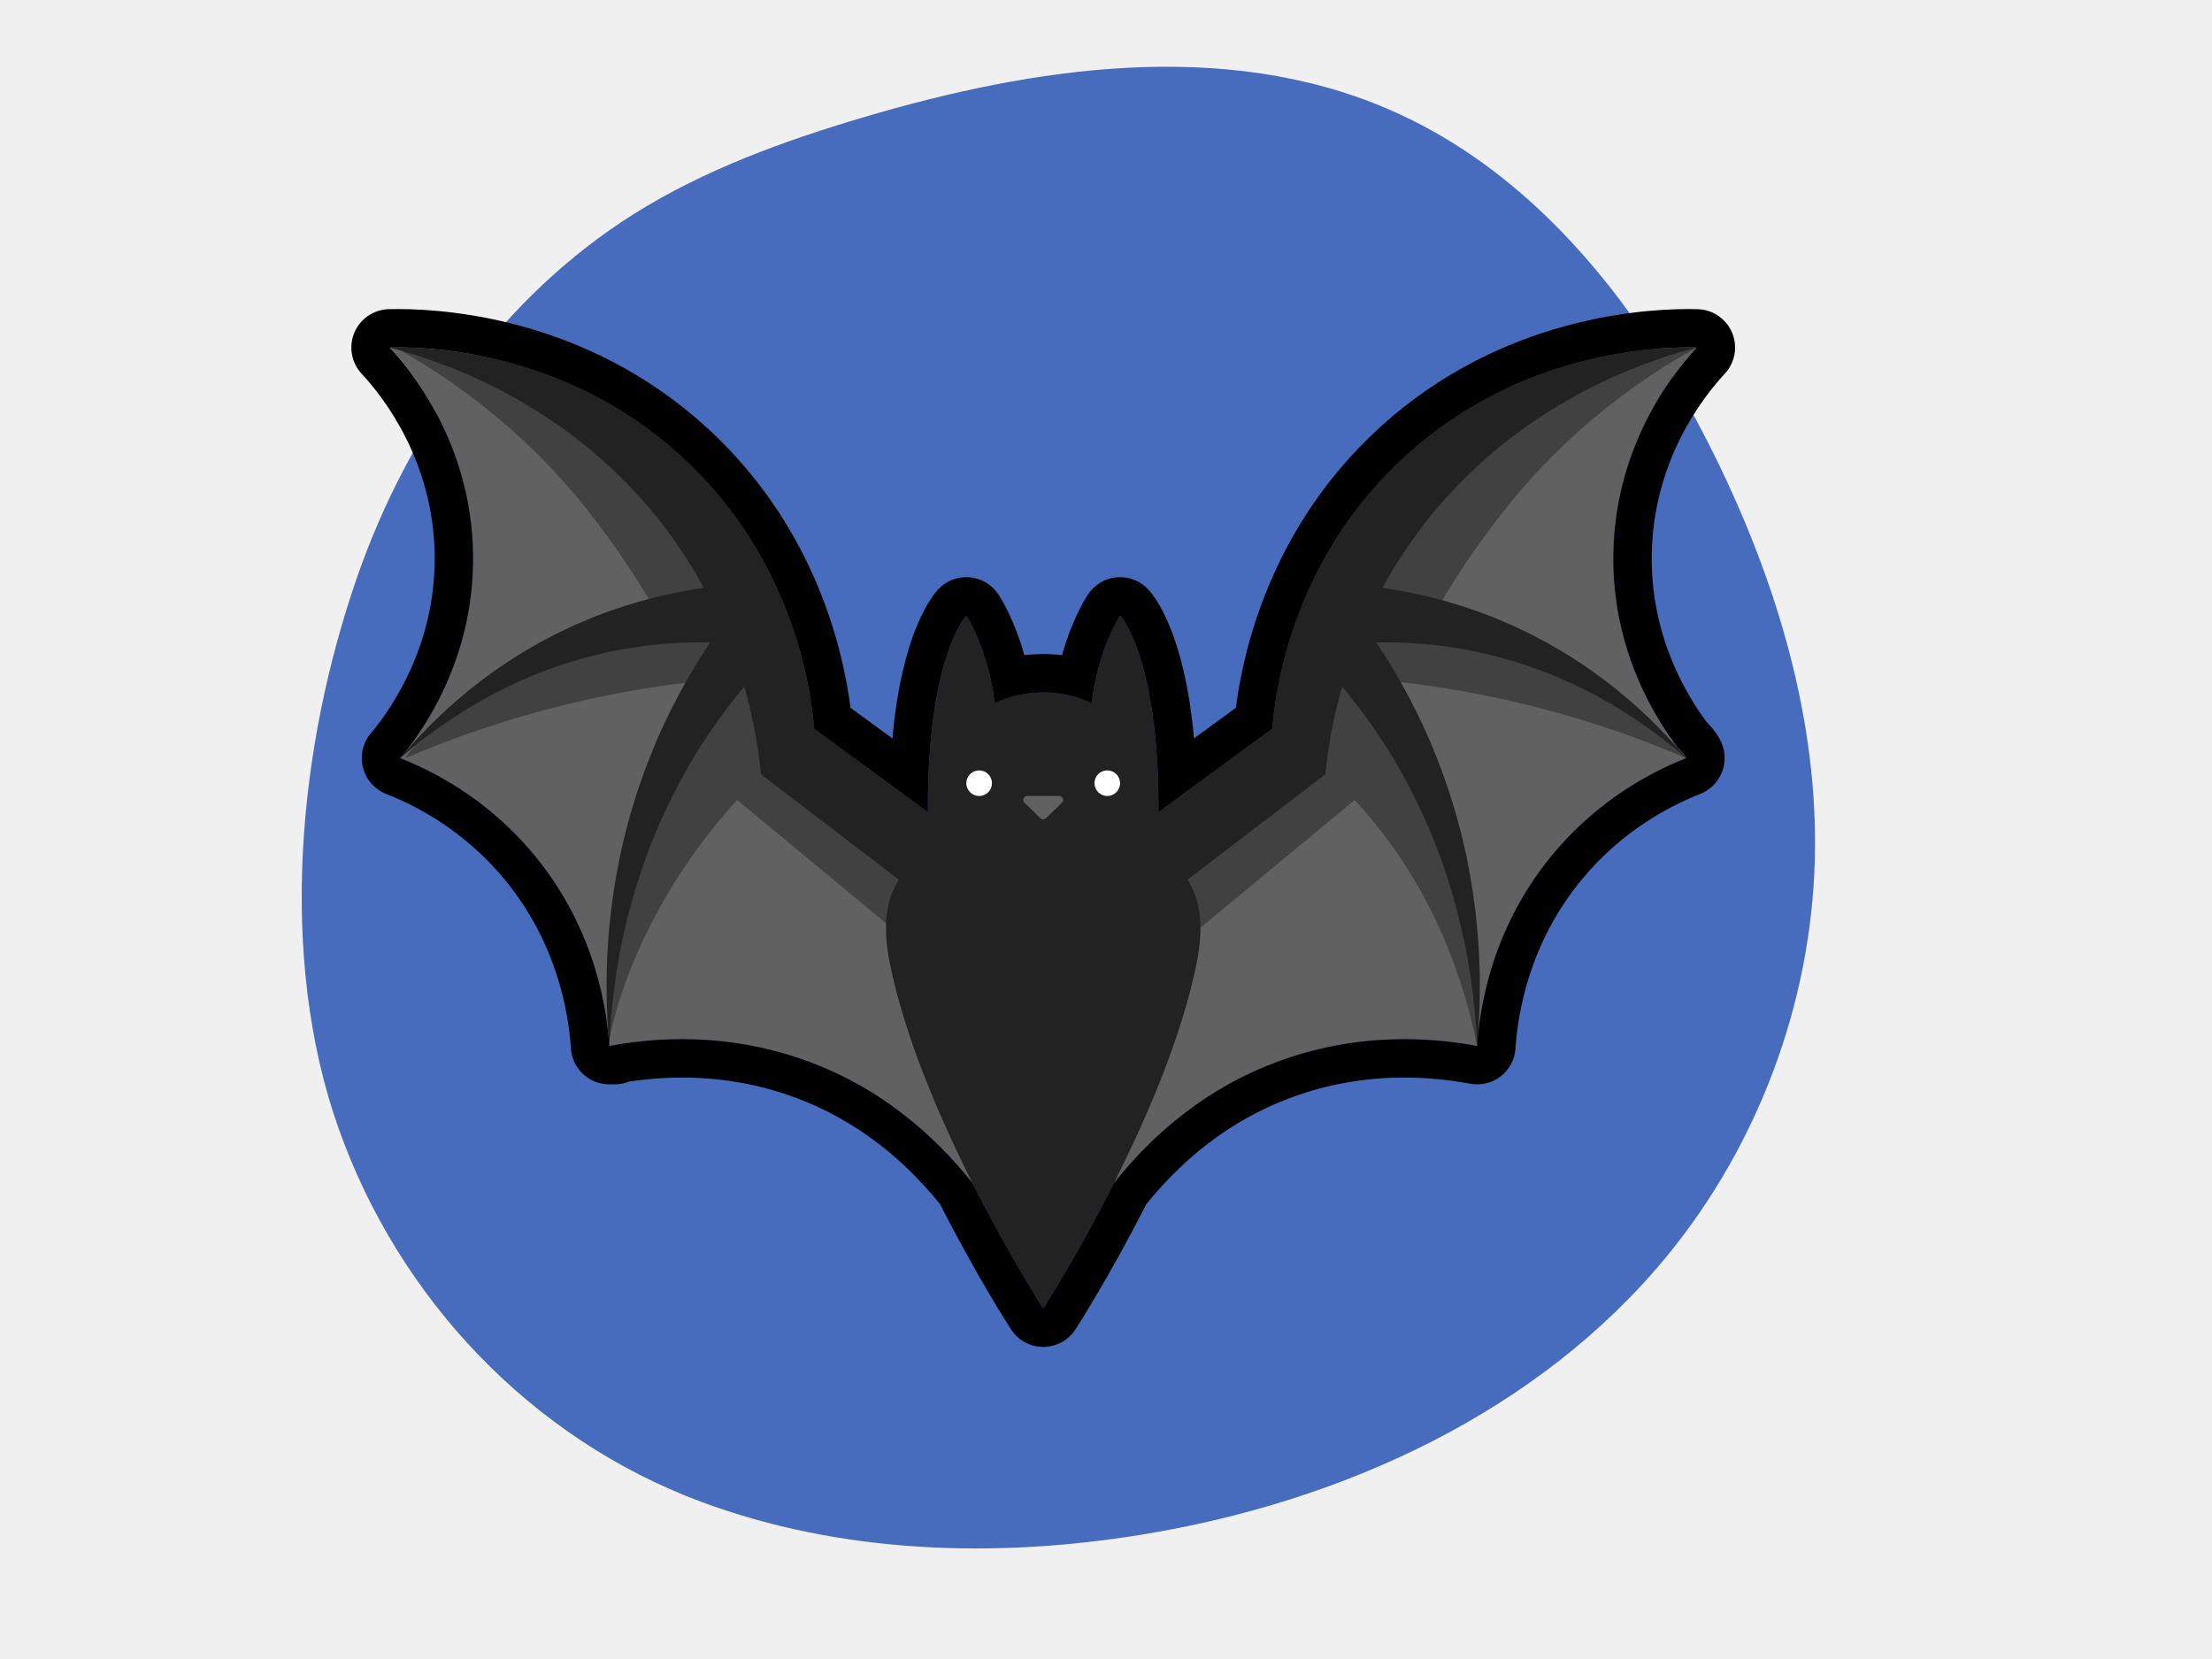
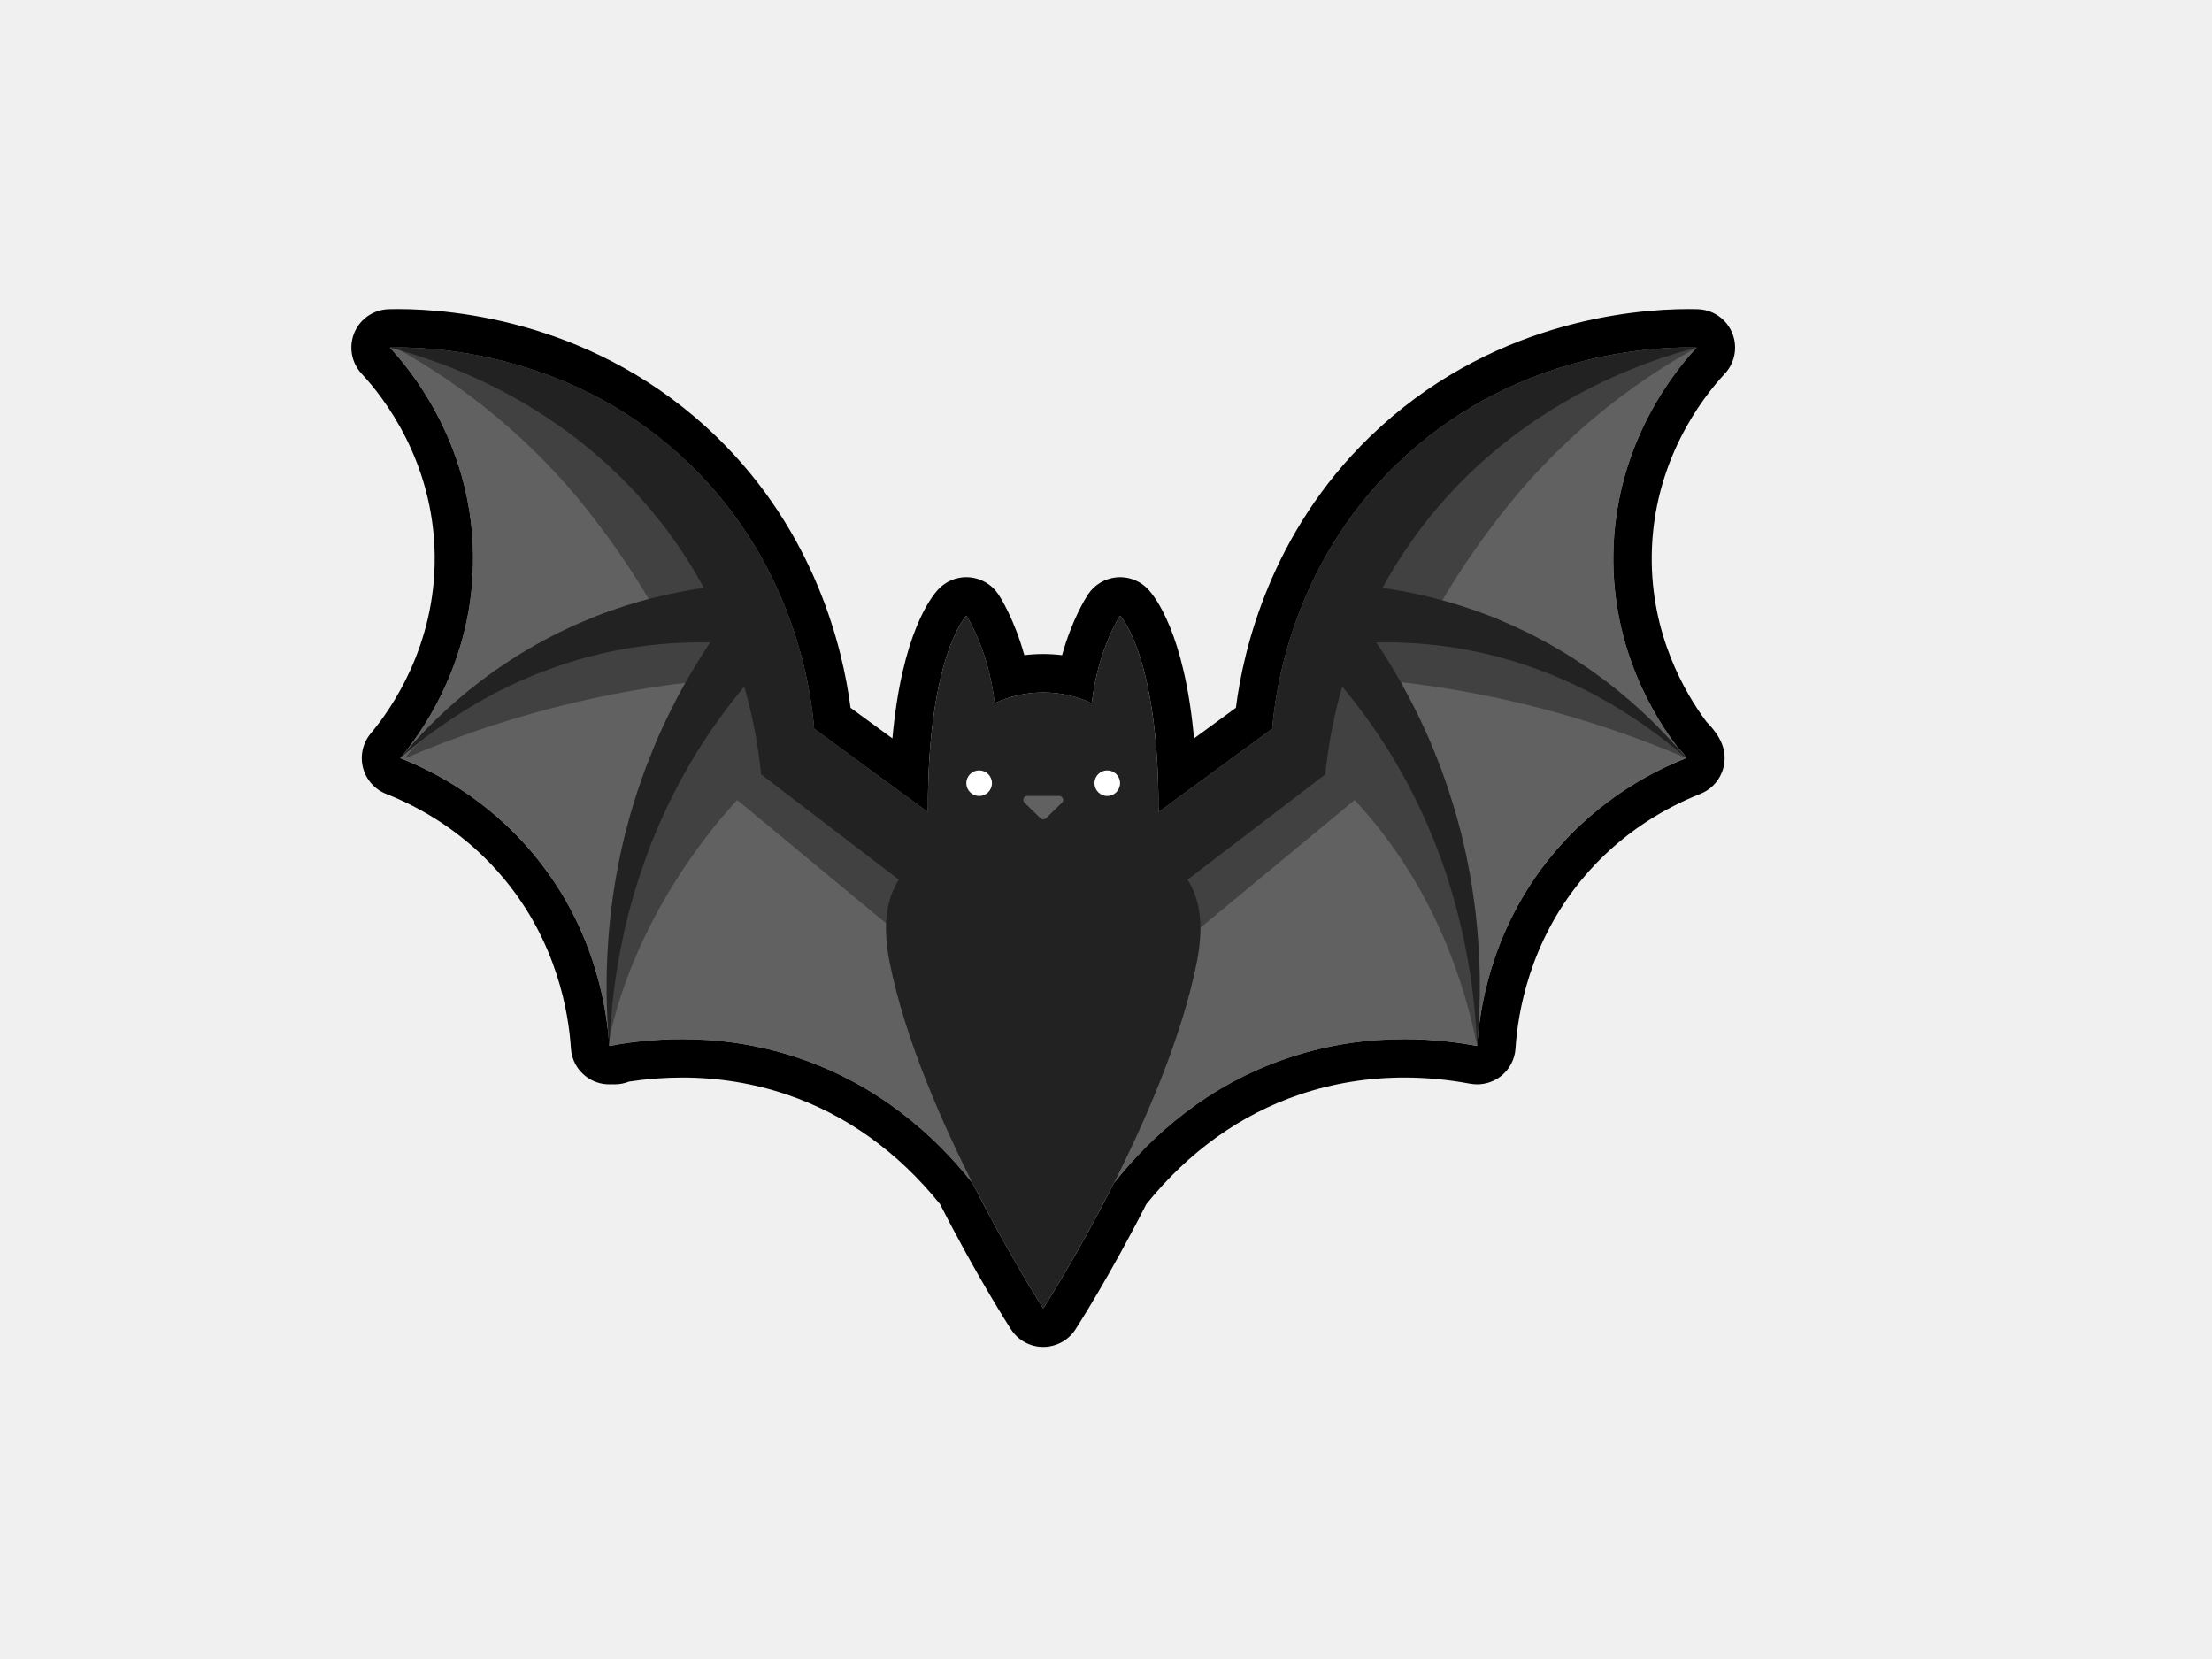
<svg xmlns="http://www.w3.org/2000/svg" width="200" zoomAndPan="magnify" viewBox="0 0 150 112.5" height="150" preserveAspectRatio="xMidYMid meet" version="1.0">
-   <defs>
-     <clipPath id="id1">
-       <path d="M 20 4 L 124 4 L 124 106 L 20 106 Z M 20 4 " clip-rule="nonzero" />
-     </clipPath>
-     <clipPath id="id2">
-       <path d="M 0.332 39.559 L 90.457 -13.41 L 140.773 72.207 L 50.648 125.176 Z M 0.332 39.559 " clip-rule="nonzero" />
-     </clipPath>
-     <clipPath id="id3">
-       <path d="M 0.332 39.559 L 90.457 -13.41 L 140.773 72.207 L 50.648 125.176 Z M 0.332 39.559 " clip-rule="nonzero" />
-     </clipPath>
-     <clipPath id="id4">
-       <path d="M 0.336 39.555 L 90.637 -13.516 L 141.039 72.246 L 50.738 125.316 Z M 0.336 39.555 " clip-rule="nonzero" />
-     </clipPath>
-     <clipPath id="id5">
-       <path d="M 0.336 39.555 L 90.461 -13.414 L 140.773 72.195 L 50.648 125.164 Z M 0.336 39.555 " clip-rule="nonzero" />
-     </clipPath>
-   </defs>
-   <g clip-path="url(#id1)">
-     <g clip-path="url(#id2)">
-       <g clip-path="url(#id3)">
-         <g clip-path="url(#id4)">
-           <g clip-path="url(#id5)">
-             <path fill="#486cbd" d="M 104.945 14.758 C 101.793 11.699 98.215 9.156 94.16 7.41 C 83.035 2.609 70.16 4.512 58.527 7.961 C 53.121 9.566 47.762 11.508 42.988 14.508 C 34.086 20.102 27.684 29.188 24.227 39.105 C 20.211 50.648 18.836 64.852 22.949 76.488 C 27.035 88.047 36.004 97.543 47.547 101.84 C 57.02 105.363 67.484 105.691 77.473 104.059 C 91.035 101.844 104.383 95.758 113.082 85.125 C 119.234 77.605 122.805 68.023 123.066 58.328 C 123.32 48.863 120.504 39.523 116.336 31.031 C 113.422 25.086 109.668 19.344 104.945 14.758 " fill-opacity="1" fill-rule="nonzero" />
-           </g>
-         </g>
-       </g>
-     </g>
-   </g>
-   <path fill="#616161" d="M 70.742 88.73 C 70.125 87.02 65.82 75.684 54.176 71.754 C 48.816 69.941 44.031 70.418 41.316 70.926 C 41.184 68.871 40.547 63.211 36.238 57.988 C 32.953 54.012 29.102 52.184 27.141 51.406 C 28.199 50.148 32.176 45.125 32.082 37.621 C 31.98 29.781 27.508 24.723 26.434 23.57 C 28.348 23.527 38.555 23.488 46.805 31.516 C 54.035 38.551 55.02 47.172 55.207 49.418 C 59.93 52.879 64.648 56.336 69.371 59.797 C 69.828 69.438 70.285 79.082 70.742 88.73 " fill-opacity="1" fill-rule="nonzero" />
-   <path fill="#616161" d="M 70.742 88.73 C 71.359 87.02 75.664 75.684 87.309 71.754 C 92.668 69.941 97.453 70.418 100.168 70.926 C 100.301 68.871 100.938 63.211 105.246 57.988 C 108.531 54.012 112.383 52.184 114.344 51.406 C 113.285 50.148 109.305 45.125 109.402 37.621 C 109.504 29.781 113.977 24.723 115.051 23.57 C 113.137 23.527 102.93 23.488 94.68 31.516 C 87.445 38.551 86.465 47.172 86.277 49.418 C 81.559 52.879 76.832 56.336 72.113 59.797 C 71.656 69.438 71.199 79.082 70.742 88.73 " fill-opacity="1" fill-rule="nonzero" />
+   <path fill="#616161" d="M 70.742 88.73 C 70.125 87.02 65.82 75.684 54.176 71.754 C 48.816 69.941 44.031 70.418 41.316 70.926 C 41.184 68.871 40.547 63.211 36.238 57.988 C 32.953 54.012 29.102 52.184 27.141 51.406 C 28.199 50.148 32.176 45.125 32.082 37.621 C 31.98 29.781 27.508 24.723 26.434 23.57 C 28.348 23.527 38.555 23.488 46.805 31.516 C 54.035 38.551 55.02 47.172 55.207 49.418 C 59.93 52.875 64.648 56.336 69.371 59.797 C 69.828 69.438 70.285 79.082 70.742 88.73 " fill-opacity="1" fill-rule="nonzero" />
+   <path fill="#616161" d="M 70.742 88.73 C 71.359 87.02 75.664 75.684 87.309 71.754 C 92.668 69.941 97.453 70.418 100.168 70.926 C 100.301 68.871 100.938 63.211 105.246 57.988 C 108.531 54.012 112.383 52.184 114.344 51.406 C 113.285 50.148 109.305 45.125 109.402 37.621 C 109.504 29.781 113.977 24.723 115.051 23.57 C 113.137 23.527 102.93 23.488 94.68 31.516 C 87.445 38.551 86.465 47.172 86.277 49.418 C 81.559 52.875 76.832 56.336 72.113 59.797 C 71.656 69.438 71.199 79.082 70.742 88.73 " fill-opacity="1" fill-rule="nonzero" />
  <path fill="#414141" d="M 90.637 52.992 C 91.445 53.777 92.25 54.641 93.039 55.594 C 97.418 60.895 99.305 66.652 100.168 70.926 C 100.105 67.598 99.676 63.098 98.168 58.004 C 96.547 52.531 94.246 48.293 92.367 45.375 C 91.789 47.914 91.215 50.457 90.637 52.992 " fill-opacity="1" fill-rule="nonzero" />
  <path fill="#414141" d="M 114.344 51.406 C 111.012 49.98 106.883 48.52 102.043 47.445 C 97.859 46.516 94.055 46.074 90.805 45.895 C 91.301 44.859 91.785 43.75 92.246 42.559 C 92.48 41.945 92.695 41.348 92.898 40.762 C 94.387 40.809 99.461 41.578 102.234 43.086 C 106.812 45.582 113.809 50.078 114.344 51.406 " fill-opacity="1" fill-rule="nonzero" />
-   <path fill="#414141" d="M 115.051 23.57 C 111.73 25.406 106.621 28.785 102.043 34.562 C 95.816 42.41 93.609 49.305 92.938 53.359 C 88.145 57.328 83.352 61.297 78.559 65.266 L 78.559 60.055 L 88.988 49.629 C 88.988 49.629 87.77 29.043 115.051 23.57 " fill-opacity="1" fill-rule="nonzero" />
+   <path fill="#414141" d="M 115.051 23.57 C 111.73 25.406 106.621 28.785 102.043 34.562 C 95.816 42.41 93.609 49.305 92.938 53.359 C 88.145 57.328 83.352 61.297 78.559 65.266 L 78.559 60.055 L 88.988 49.629 C 88.988 49.629 87.77 29.039 115.051 23.57 " fill-opacity="1" fill-rule="nonzero" />
  <path fill="#414141" d="M 51.215 52.992 C 50.406 53.777 49.602 54.641 48.812 55.594 C 44.438 60.895 42.152 66.336 41.289 70.605 C 41.355 67.277 42.18 63.098 43.688 58.004 C 45.309 52.531 47.605 48.293 49.484 45.375 C 50.062 47.914 50.637 50.457 51.215 52.992 " fill-opacity="1" fill-rule="nonzero" />
  <path fill="#414141" d="M 27.508 51.406 C 30.84 49.98 34.973 48.52 39.812 47.445 C 43.992 46.516 47.797 46.074 51.047 45.895 C 50.555 44.859 50.07 43.75 49.609 42.559 C 49.371 41.945 49.156 41.348 48.957 40.762 C 47.469 40.809 42.391 41.578 39.617 43.086 C 35.039 45.582 28.043 50.078 27.508 51.406 " fill-opacity="1" fill-rule="nonzero" />
-   <path fill="#414141" d="M 26.801 23.57 C 30.125 25.406 35.23 28.785 39.812 34.562 C 46.035 42.41 48.242 49.305 48.914 53.359 C 53.707 57.328 58.5 61.297 63.293 65.266 L 63.293 60.055 L 52.863 49.629 C 52.863 49.629 54.086 29.043 26.801 23.57 " fill-opacity="1" fill-rule="nonzero" />
+   <path fill="#414141" d="M 26.801 23.57 C 30.125 25.406 35.23 28.785 39.812 34.562 C 46.035 42.41 48.242 49.305 48.914 53.359 C 53.707 57.328 58.5 61.297 63.293 65.266 L 63.293 60.055 L 52.863 49.629 C 52.863 49.629 54.086 29.039 26.801 23.57 " fill-opacity="1" fill-rule="nonzero" />
  <path fill="#222222" d="M 93.379 39.812 C 93.379 39.812 93.473 39.824 93.645 39.852 C 93.805 39.871 94.105 39.918 94.438 39.969 C 95.117 40.082 96.082 40.262 97.223 40.551 C 98.355 40.836 99.668 41.238 101.02 41.766 L 101.277 41.863 L 101.309 41.875 L 101.348 41.891 L 101.363 41.898 L 101.426 41.926 L 101.547 41.977 C 101.707 42.047 101.875 42.117 102.039 42.188 C 102.203 42.258 102.371 42.332 102.539 42.402 C 102.711 42.484 102.887 42.566 103.059 42.648 C 103.77 42.973 104.441 43.328 105.113 43.703 C 105.781 44.078 106.438 44.477 107.062 44.891 C 107.691 45.305 108.289 45.73 108.859 46.16 C 109.992 47.02 110.984 47.891 111.797 48.672 C 112.203 49.066 112.562 49.434 112.879 49.762 C 113.191 50.098 113.461 50.387 113.676 50.633 C 113.891 50.875 114.059 51.07 114.172 51.203 C 114.285 51.336 114.344 51.406 114.344 51.406 C 114.344 51.406 114.273 51.348 114.141 51.234 C 114.008 51.121 113.816 50.953 113.562 50.75 C 113.312 50.539 113 50.297 112.645 50.02 C 112.285 49.746 111.875 49.445 111.422 49.129 C 110.965 48.812 110.469 48.48 109.93 48.152 C 109.395 47.816 108.816 47.488 108.215 47.16 C 107.609 46.836 106.973 46.523 106.32 46.23 C 105.672 45.938 105 45.656 104.32 45.41 C 103.645 45.16 102.953 44.926 102.293 44.742 C 102.125 44.695 101.961 44.648 101.793 44.598 C 101.621 44.555 101.445 44.512 101.27 44.465 C 101.094 44.422 100.922 44.379 100.75 44.336 L 100.621 44.305 L 100.559 44.289 L 100.543 44.281 C 100.516 44.277 100.566 44.293 100.559 44.289 L 100.551 44.289 L 100.52 44.281 L 100.273 44.227 C 98.965 43.945 97.73 43.77 96.676 43.68 C 95.617 43.586 94.738 43.562 94.121 43.559 C 93.809 43.559 93.598 43.562 93.41 43.566 C 93.238 43.566 93.141 43.57 93.141 43.57 C 92.102 43.586 91.242 42.754 91.227 41.711 C 91.207 40.672 92.039 39.812 93.082 39.793 C 93.18 39.793 93.285 39.801 93.379 39.812 " fill-opacity="1" fill-rule="nonzero" />
-   <path fill="#222222" d="M 100.168 70.926 C 100.168 70.926 100.164 70.816 100.152 70.605 C 100.141 70.398 100.129 70.09 100.098 69.703 C 100.074 69.312 100.035 68.844 99.98 68.305 C 99.922 67.766 99.859 67.16 99.762 66.504 C 99.715 66.172 99.664 65.828 99.602 65.477 C 99.543 65.125 99.484 64.762 99.402 64.387 C 99.262 63.645 99.086 62.863 98.883 62.062 C 98.684 61.266 98.445 60.445 98.188 59.625 C 98.051 59.215 97.918 58.801 97.773 58.391 C 97.617 57.984 97.465 57.574 97.312 57.168 C 97.145 56.766 96.98 56.363 96.812 55.965 C 96.641 55.566 96.453 55.176 96.277 54.789 C 96.105 54.398 95.898 54.023 95.715 53.652 C 95.621 53.469 95.527 53.281 95.434 53.098 C 95.332 52.922 95.23 52.742 95.133 52.562 C 94.934 52.211 94.746 51.859 94.547 51.531 C 94.336 51.172 94.152 50.879 93.945 50.559 C 93.551 49.938 93.156 49.359 92.785 48.836 C 92.031 47.793 91.359 46.961 90.879 46.395 C 90.398 45.824 90.109 45.508 90.109 45.508 C 89.406 44.738 89.461 43.543 90.23 42.844 C 91 42.141 92.195 42.191 92.898 42.965 C 92.953 43.023 93.004 43.086 93.047 43.148 L 93.078 43.195 C 93.078 43.195 93.344 43.574 93.785 44.262 C 94.227 44.949 94.832 45.941 95.484 47.168 C 95.812 47.785 96.152 48.457 96.484 49.176 C 96.648 49.527 96.832 49.93 96.984 50.289 C 97.152 50.676 97.301 51.07 97.465 51.473 C 97.543 51.672 97.621 51.875 97.703 52.078 C 97.777 52.285 97.852 52.492 97.926 52.703 C 98.066 53.121 98.23 53.539 98.355 53.973 C 98.488 54.406 98.629 54.836 98.754 55.277 C 98.871 55.715 98.988 56.156 99.109 56.598 C 99.207 57.039 99.312 57.484 99.414 57.93 C 99.508 58.371 99.586 58.816 99.672 59.254 C 99.828 60.137 99.957 61.004 100.059 61.848 C 100.156 62.691 100.227 63.504 100.273 64.281 C 100.301 64.664 100.309 65.043 100.324 65.406 C 100.34 65.77 100.344 66.121 100.348 66.457 C 100.359 67.129 100.34 67.746 100.328 68.293 C 100.309 68.836 100.289 69.312 100.258 69.703 C 100.242 70.094 100.207 70.398 100.195 70.605 C 100.18 70.816 100.168 70.926 100.168 70.926 " fill-opacity="1" fill-rule="nonzero" />
-   <path fill="#222222" d="M 72.113 59.797 C 76.832 56.336 81.559 52.879 86.277 49.418 C 86.465 47.172 87.445 38.551 94.68 31.516 C 102.93 23.488 113.137 23.527 115.051 23.57 C 112.16 24.324 102.109 27.266 95.391 37.172 C 91.277 43.234 90.203 49.25 89.867 52.512 C 84.184 56.855 78.5 61.199 72.816 65.547 L 72.113 59.797 " fill-opacity="1" fill-rule="nonzero" />
+   <path fill="#222222" d="M 100.168 70.926 C 100.168 70.926 100.164 70.816 100.152 70.605 C 100.141 70.398 100.129 70.09 100.098 69.703 C 100.074 69.312 100.035 68.844 99.98 68.305 C 99.922 67.766 99.859 67.16 99.762 66.504 C 99.715 66.172 99.664 65.828 99.602 65.477 C 99.543 65.125 99.484 64.762 99.402 64.387 C 99.262 63.645 99.086 62.863 98.883 62.062 C 98.684 61.266 98.445 60.445 98.188 59.625 C 98.051 59.215 97.918 58.801 97.773 58.391 C 97.617 57.984 97.465 57.574 97.312 57.168 C 97.145 56.766 96.98 56.363 96.812 55.965 C 96.641 55.566 96.453 55.176 96.277 54.789 C 96.105 54.398 95.898 54.023 95.715 53.652 C 95.621 53.469 95.527 53.281 95.434 53.098 C 95.332 52.922 95.23 52.742 95.133 52.562 C 94.934 52.211 94.746 51.859 94.547 51.531 C 94.336 51.172 94.152 50.879 93.945 50.559 C 93.551 49.938 93.156 49.359 92.785 48.836 C 92.031 47.793 91.359 46.961 90.879 46.395 C 90.398 45.824 90.109 45.508 90.109 45.508 C 89.406 44.738 89.461 43.543 90.23 42.844 C 91 42.141 92.195 42.191 92.898 42.965 C 92.953 43.023 93.004 43.086 93.047 43.148 L 93.078 43.191 C 93.078 43.191 93.344 43.574 93.785 44.262 C 94.227 44.949 94.832 45.941 95.484 47.168 C 95.812 47.785 96.152 48.457 96.484 49.176 C 96.648 49.527 96.832 49.93 96.984 50.289 C 97.152 50.676 97.301 51.07 97.465 51.473 C 97.543 51.672 97.621 51.875 97.703 52.078 C 97.777 52.285 97.852 52.492 97.926 52.703 C 98.066 53.121 98.23 53.539 98.355 53.973 C 98.488 54.406 98.629 54.836 98.754 55.277 C 98.871 55.715 98.988 56.156 99.109 56.598 C 99.207 57.039 99.312 57.484 99.414 57.93 C 99.508 58.371 99.586 58.816 99.672 59.254 C 99.828 60.137 99.957 61.004 100.059 61.848 C 100.156 62.691 100.227 63.504 100.273 64.277 C 100.301 64.664 100.309 65.043 100.324 65.406 C 100.34 65.77 100.344 66.121 100.348 66.457 C 100.359 67.129 100.34 67.746 100.328 68.293 C 100.309 68.836 100.289 69.312 100.258 69.703 C 100.242 70.094 100.207 70.398 100.195 70.605 C 100.18 70.816 100.168 70.926 100.168 70.926 " fill-opacity="1" fill-rule="nonzero" />
+   <path fill="#222222" d="M 72.113 59.797 C 76.832 56.336 81.559 52.875 86.277 49.418 C 86.465 47.172 87.445 38.551 94.68 31.516 C 102.93 23.488 113.137 23.527 115.051 23.57 C 112.16 24.324 102.109 27.266 95.391 37.172 C 91.277 43.234 90.203 49.25 89.867 52.512 C 84.184 56.855 78.5 61.199 72.816 65.547 L 72.113 59.797 " fill-opacity="1" fill-rule="nonzero" />
  <path fill="#222222" d="M 78.559 54.777 C 78.559 44.477 75.953 41.746 75.953 41.746 C 75.953 41.746 73.93 44.801 73.93 49.562 L 78.559 54.777 " fill-opacity="1" fill-rule="nonzero" />
  <path fill="#222222" d="M 62.922 54.777 C 62.922 44.477 65.527 41.746 65.527 41.746 C 65.527 41.746 67.559 44.801 67.559 49.562 L 62.922 54.777 " fill-opacity="1" fill-rule="nonzero" />
  <path fill="#222222" d="M 27.141 51.406 C 27.141 51.406 27.199 51.336 27.312 51.203 C 27.426 51.07 27.59 50.875 27.809 50.633 C 28.023 50.383 28.293 50.098 28.605 49.762 C 28.922 49.434 29.281 49.066 29.688 48.672 C 30.5 47.891 31.492 47.02 32.625 46.16 C 33.191 45.73 33.793 45.305 34.422 44.891 C 35.047 44.477 35.699 44.078 36.371 43.703 C 37.039 43.332 37.719 42.973 38.41 42.652 C 38.582 42.57 38.754 42.492 38.922 42.41 C 39.098 42.336 39.27 42.262 39.441 42.191 C 39.613 42.117 39.785 42.043 39.953 41.973 C 40.043 41.934 40.113 41.902 40.219 41.863 L 40.461 41.766 C 40.773 41.641 41.145 41.508 41.469 41.395 C 41.801 41.277 42.125 41.168 42.441 41.066 C 43.082 40.867 43.691 40.691 44.266 40.551 C 45.398 40.262 46.367 40.082 47.047 39.969 C 47.727 39.859 48.117 39.812 48.117 39.812 L 48.164 39.809 C 49.199 39.676 50.145 40.414 50.273 41.449 C 50.398 42.484 49.664 43.43 48.629 43.559 C 48.531 43.566 48.426 43.574 48.328 43.57 C 48.328 43.57 47.98 43.559 47.363 43.559 C 46.75 43.562 45.867 43.586 44.809 43.68 C 44.281 43.727 43.707 43.793 43.105 43.883 C 42.805 43.93 42.492 43.977 42.176 44.035 C 41.852 44.094 41.566 44.148 41.211 44.227 L 40.957 44.285 C 40.891 44.297 40.797 44.32 40.719 44.34 C 40.551 44.383 40.387 44.422 40.219 44.465 C 40.051 44.508 39.883 44.547 39.711 44.59 C 39.543 44.641 39.375 44.691 39.207 44.738 C 38.523 44.93 37.844 45.16 37.164 45.41 C 36.484 45.656 35.812 45.938 35.16 46.23 C 34.508 46.523 33.875 46.836 33.27 47.16 C 32.668 47.488 32.09 47.816 31.555 48.152 C 31.016 48.48 30.516 48.812 30.062 49.129 C 29.605 49.445 29.199 49.746 28.836 50.02 C 28.48 50.297 28.172 50.539 27.922 50.75 C 27.668 50.953 27.477 51.121 27.344 51.234 C 27.211 51.348 27.141 51.406 27.141 51.406 " fill-opacity="1" fill-rule="nonzero" />
-   <path fill="#222222" d="M 41.316 70.926 C 41.316 70.926 41.305 70.816 41.289 70.605 C 41.273 70.398 41.242 70.094 41.223 69.703 C 41.195 69.312 41.176 68.836 41.156 68.293 C 41.141 67.746 41.125 67.129 41.137 66.457 C 41.141 66.121 41.145 65.77 41.16 65.406 C 41.176 65.043 41.184 64.664 41.215 64.281 C 41.258 63.504 41.328 62.691 41.426 61.848 C 41.523 61.004 41.656 60.137 41.812 59.254 C 41.898 58.816 41.977 58.371 42.07 57.93 C 42.172 57.484 42.273 57.039 42.375 56.598 C 42.492 56.156 42.613 55.715 42.73 55.277 C 42.852 54.836 42.996 54.406 43.129 53.973 C 43.254 53.539 43.418 53.121 43.562 52.703 C 43.633 52.492 43.707 52.285 43.781 52.078 C 43.863 51.875 43.941 51.672 44.023 51.473 C 44.184 51.07 44.332 50.676 44.5 50.289 C 44.652 49.93 44.836 49.527 44.996 49.176 C 45.332 48.457 45.672 47.785 45.996 47.168 C 46.652 45.941 47.262 44.949 47.703 44.262 C 48.141 43.574 48.406 43.195 48.406 43.195 L 48.43 43.16 C 49.023 42.301 50.203 42.09 51.059 42.688 C 51.914 43.281 52.125 44.457 51.527 45.312 C 51.484 45.379 51.426 45.449 51.375 45.508 C 51.375 45.508 51.086 45.824 50.605 46.395 C 50.121 46.961 49.449 47.793 48.703 48.836 C 48.328 49.359 47.934 49.938 47.535 50.559 C 47.332 50.879 47.148 51.172 46.941 51.531 C 46.734 51.859 46.555 52.211 46.352 52.562 C 46.254 52.742 46.152 52.922 46.051 53.098 C 45.961 53.281 45.863 53.469 45.77 53.652 C 45.586 54.023 45.375 54.398 45.207 54.789 C 45.031 55.176 44.84 55.566 44.672 55.965 C 44.504 56.363 44.336 56.766 44.168 57.168 C 44.016 57.574 43.863 57.984 43.715 58.391 C 43.57 58.801 43.438 59.215 43.297 59.625 C 43.035 60.445 42.801 61.266 42.598 62.062 C 42.398 62.863 42.223 63.645 42.078 64.387 C 42 64.762 41.945 65.125 41.883 65.477 C 41.82 65.828 41.77 66.172 41.723 66.504 C 41.625 67.16 41.562 67.766 41.504 68.305 C 41.449 68.844 41.41 69.312 41.387 69.703 C 41.355 70.09 41.344 70.398 41.332 70.605 C 41.32 70.816 41.316 70.926 41.316 70.926 " fill-opacity="1" fill-rule="nonzero" />
+   <path fill="#222222" d="M 41.316 70.926 C 41.316 70.926 41.305 70.816 41.289 70.605 C 41.273 70.398 41.242 70.094 41.223 69.703 C 41.195 69.312 41.176 68.836 41.156 68.293 C 41.141 67.746 41.125 67.129 41.137 66.457 C 41.141 66.121 41.145 65.77 41.16 65.406 C 41.176 65.043 41.184 64.664 41.215 64.277 C 41.258 63.504 41.328 62.691 41.426 61.848 C 41.523 61.004 41.656 60.137 41.812 59.254 C 41.898 58.816 41.977 58.371 42.07 57.93 C 42.172 57.484 42.273 57.039 42.375 56.598 C 42.492 56.156 42.613 55.715 42.73 55.277 C 42.852 54.836 42.996 54.406 43.129 53.973 C 43.254 53.539 43.418 53.121 43.562 52.703 C 43.633 52.492 43.707 52.285 43.781 52.078 C 43.863 51.875 43.941 51.672 44.023 51.473 C 44.184 51.07 44.332 50.676 44.5 50.289 C 44.652 49.93 44.836 49.527 44.996 49.176 C 45.332 48.457 45.672 47.785 45.996 47.168 C 46.652 45.941 47.262 44.949 47.703 44.262 C 48.141 43.574 48.406 43.191 48.406 43.191 L 48.43 43.16 C 49.023 42.301 50.203 42.09 51.059 42.688 C 51.914 43.281 52.125 44.457 51.527 45.312 C 51.484 45.379 51.426 45.449 51.375 45.508 C 51.375 45.508 51.086 45.824 50.605 46.395 C 50.121 46.961 49.449 47.793 48.703 48.836 C 48.328 49.359 47.934 49.938 47.535 50.559 C 47.332 50.879 47.148 51.172 46.941 51.531 C 46.734 51.859 46.555 52.211 46.352 52.562 C 46.254 52.742 46.152 52.922 46.051 53.098 C 45.961 53.281 45.863 53.469 45.77 53.652 C 45.586 54.023 45.375 54.398 45.207 54.789 C 45.031 55.176 44.84 55.566 44.672 55.965 C 44.504 56.363 44.336 56.766 44.168 57.168 C 44.016 57.574 43.863 57.984 43.715 58.391 C 43.57 58.801 43.438 59.215 43.297 59.625 C 43.035 60.445 42.801 61.266 42.598 62.062 C 42.398 62.863 42.223 63.645 42.078 64.387 C 42 64.762 41.945 65.125 41.883 65.477 C 41.82 65.828 41.77 66.172 41.723 66.504 C 41.625 67.16 41.562 67.766 41.504 68.305 C 41.449 68.844 41.41 69.312 41.387 69.703 C 41.355 70.09 41.344 70.398 41.332 70.605 C 41.32 70.816 41.316 70.926 41.316 70.926 " fill-opacity="1" fill-rule="nonzero" />
  <path fill="#222222" d="M 70.742 57.383 C 70.742 57.383 58.219 54.582 60.316 65.199 C 62.414 75.824 70.742 88.73 70.742 88.73 C 70.742 88.73 79.07 75.824 81.168 65.199 C 83.262 54.582 70.742 57.383 70.742 57.383 " fill-opacity="1" fill-rule="nonzero" />
  <path fill="#222222" d="M 70.742 46.957 C 66.426 46.957 62.922 50.457 62.922 54.777 C 62.922 59.094 66.426 62.598 70.742 62.598 C 75.062 62.598 78.559 59.094 78.559 54.777 C 78.559 50.457 75.062 46.957 70.742 46.957 " fill-opacity="1" fill-rule="nonzero" />
-   <path fill="#222222" d="M 69.371 59.797 C 64.648 56.336 59.93 52.879 55.207 49.418 C 55.02 47.172 54.035 38.551 46.805 31.516 C 38.555 23.488 28.348 23.527 26.434 23.57 C 29.324 24.324 39.375 27.266 46.094 37.172 C 50.203 43.234 51.285 49.25 51.613 52.512 C 57.297 56.855 62.984 61.199 68.668 65.547 L 69.371 59.797 " fill-opacity="1" fill-rule="nonzero" />
+   <path fill="#222222" d="M 69.371 59.797 C 64.648 56.336 59.93 52.875 55.207 49.418 C 55.02 47.172 54.035 38.551 46.805 31.516 C 38.555 23.488 28.348 23.527 26.434 23.57 C 29.324 24.324 39.375 27.266 46.094 37.172 C 50.203 43.234 51.285 49.25 51.613 52.512 C 57.297 56.855 62.984 61.199 68.668 65.547 L 69.371 59.797 " fill-opacity="1" fill-rule="nonzero" />
  <path fill="#ffffff" d="M 75.953 53.109 C 75.953 53.586 75.566 53.977 75.086 53.977 C 74.605 53.977 74.219 53.586 74.219 53.109 C 74.219 52.629 74.605 52.242 75.086 52.242 C 75.566 52.242 75.953 52.629 75.953 53.109 " fill-opacity="1" fill-rule="nonzero" />
  <path fill="#ffffff" d="M 67.266 53.109 C 67.266 53.586 66.879 53.977 66.398 53.977 C 65.918 53.977 65.527 53.586 65.527 53.109 C 65.527 52.629 65.918 52.242 66.398 52.242 C 66.879 52.242 67.266 52.629 67.266 53.109 " fill-opacity="1" fill-rule="nonzero" />
  <path fill="#616161" d="M 71.828 53.977 L 69.656 53.977 C 69.418 53.977 69.301 54.266 69.473 54.434 L 70.559 55.488 C 70.66 55.59 70.824 55.59 70.926 55.488 L 72.012 54.434 C 72.184 54.266 72.066 53.977 71.828 53.977 " fill-opacity="1" fill-rule="nonzero" />
-   <path fill="#000000" d="M 114.512 20.957 C 110.688 20.957 100.926 21.805 92.863 29.648 C 86.188 36.141 84.324 43.961 83.809 47.996 L 80.969 50.074 C 80.324 42.934 78.305 40.434 77.84 39.945 C 77.348 39.426 76.664 39.137 75.953 39.137 C 75.879 39.137 75.801 39.141 75.727 39.148 C 74.938 39.219 74.223 39.645 73.781 40.305 C 73.645 40.516 72.699 41.992 72.02 44.43 C 71.598 44.379 71.172 44.352 70.742 44.352 C 70.312 44.352 69.883 44.379 69.461 44.43 C 68.785 41.992 67.844 40.516 67.703 40.305 C 67.266 39.645 66.551 39.219 65.758 39.148 C 65.684 39.141 65.605 39.137 65.527 39.137 C 64.82 39.137 64.137 39.426 63.645 39.945 C 63.176 40.434 61.16 42.934 60.516 50.074 L 57.676 47.996 C 57.156 43.961 55.293 36.141 48.621 29.648 C 40.559 21.805 30.797 20.957 26.973 20.957 C 26.727 20.957 26.527 20.961 26.375 20.965 C 25.348 20.988 24.43 21.609 24.031 22.555 C 23.633 23.504 23.824 24.594 24.527 25.348 C 25.988 26.914 29.395 31.25 29.477 37.652 C 29.555 43.816 26.473 48.152 25.145 49.73 C 24.605 50.371 24.406 51.234 24.613 52.051 C 24.816 52.863 25.402 53.527 26.184 53.836 C 28.379 54.699 31.555 56.406 34.227 59.648 C 37.77 63.941 38.559 68.66 38.715 71.094 C 38.762 71.84 39.125 72.527 39.715 72.984 C 40.176 73.344 40.738 73.531 41.316 73.531 C 41.375 73.531 41.438 73.531 41.5 73.527 C 41.562 73.531 41.625 73.531 41.688 73.531 C 42.027 73.531 42.359 73.465 42.66 73.344 C 43.859 73.164 45.062 73.07 46.25 73.07 C 48.695 73.07 51.082 73.457 53.34 74.219 C 57.363 75.578 60.863 78.082 63.75 81.66 C 66.223 86.52 68.457 89.996 68.555 90.141 C 69.031 90.887 69.855 91.336 70.742 91.336 C 71.625 91.336 72.453 90.887 72.934 90.141 C 73.027 89.996 75.262 86.52 77.73 81.66 C 80.621 78.082 84.121 75.578 88.141 74.219 C 90.398 73.457 92.789 73.07 95.238 73.07 C 96.711 73.07 98.207 73.211 99.688 73.488 C 99.848 73.516 100.012 73.531 100.168 73.531 C 100.742 73.531 101.309 73.344 101.77 72.984 C 102.359 72.527 102.723 71.84 102.77 71.094 C 102.926 68.66 103.715 63.941 107.258 59.648 C 109.93 56.406 113.109 54.699 115.301 53.836 C 115.945 53.578 116.465 53.078 116.738 52.438 C 117.016 51.801 117.023 51.078 116.762 50.434 C 116.562 49.941 116.238 49.477 115.723 48.953 C 114.258 46.988 111.938 43.02 112.008 37.652 C 112.09 31.285 115.457 26.961 116.934 25.371 C 117.383 24.906 117.66 24.27 117.66 23.57 C 117.66 22.145 116.516 20.988 115.098 20.965 C 114.945 20.961 114.746 20.957 114.512 20.957 Z M 115.051 23.57 L 115.055 23.57 M 115.051 23.57 L 115.055 23.57 M 115.051 23.57 L 115.055 23.57 M 114.512 23.562 C 114.734 23.562 114.914 23.566 115.051 23.57 C 113.977 24.723 109.504 29.781 109.402 37.621 C 109.32 44.086 112.262 48.711 113.754 50.668 C 114.059 50.969 114.27 51.223 114.344 51.41 C 112.383 52.184 108.531 54.012 105.246 57.992 C 100.938 63.215 100.301 68.871 100.168 70.93 C 98.918 70.695 97.223 70.465 95.238 70.465 C 92.918 70.465 90.195 70.777 87.309 71.754 C 81.938 73.566 78.133 76.949 75.527 80.242 C 73.043 85.168 70.742 88.73 70.742 88.73 C 70.742 88.73 68.445 85.168 65.957 80.242 C 63.348 76.949 59.543 73.566 54.176 71.754 C 51.289 70.777 48.57 70.465 46.25 70.465 C 44.457 70.465 42.902 70.652 41.699 70.859 C 41.695 70.883 41.688 70.906 41.684 70.93 C 41.684 70.906 41.684 70.883 41.684 70.863 C 41.559 70.887 41.434 70.906 41.316 70.93 C 41.184 68.871 40.547 63.215 36.238 57.992 C 32.953 54.012 29.102 52.184 27.141 51.41 C 28.199 50.148 32.176 45.125 32.082 37.621 C 31.98 29.781 27.508 24.723 26.434 23.57 C 26.57 23.566 26.75 23.562 26.973 23.562 C 29.809 23.562 39.148 24.07 46.805 31.516 C 54.035 38.551 55.02 47.172 55.207 49.418 C 57.781 51.305 60.355 53.191 62.93 55.078 C 62.926 54.977 62.922 54.875 62.922 54.777 C 62.922 44.477 65.527 41.746 65.527 41.746 C 65.527 41.746 67.031 44.016 67.449 47.688 C 68.449 47.219 69.566 46.957 70.742 46.957 C 71.918 46.957 73.035 47.219 74.035 47.688 C 74.453 44.016 75.953 41.746 75.953 41.746 C 75.953 41.746 78.559 44.477 78.559 54.777 C 78.559 54.875 78.559 54.977 78.555 55.078 C 81.129 53.191 83.703 51.305 86.277 49.418 C 86.465 47.172 87.445 38.551 94.68 31.516 C 102.336 24.07 111.676 23.562 114.512 23.562 " fill-opacity="1" fill-rule="nonzero" />
+   <path fill="#000000" d="M 114.512 20.957 C 110.688 20.957 100.926 21.805 92.863 29.648 C 86.188 36.141 84.324 43.961 83.809 47.996 L 80.969 50.074 C 80.324 42.934 78.305 40.434 77.84 39.945 C 77.348 39.426 76.664 39.137 75.953 39.137 C 75.879 39.137 75.801 39.141 75.727 39.148 C 74.938 39.219 74.223 39.645 73.781 40.305 C 73.645 40.516 72.699 41.992 72.02 44.43 C 71.598 44.379 71.172 44.352 70.742 44.352 C 70.312 44.352 69.883 44.379 69.461 44.43 C 68.785 41.992 67.844 40.516 67.703 40.305 C 67.266 39.645 66.551 39.219 65.758 39.148 C 65.684 39.141 65.605 39.137 65.527 39.137 C 64.82 39.137 64.137 39.426 63.645 39.945 C 63.176 40.434 61.16 42.934 60.516 50.074 L 57.676 47.996 C 57.156 43.961 55.293 36.141 48.621 29.648 C 40.559 21.805 30.797 20.957 26.973 20.957 C 26.727 20.957 26.527 20.961 26.375 20.965 C 25.348 20.988 24.43 21.609 24.031 22.555 C 23.633 23.504 23.824 24.594 24.527 25.348 C 25.988 26.914 29.395 31.25 29.477 37.652 C 29.555 43.816 26.473 48.152 25.145 49.73 C 24.605 50.371 24.406 51.234 24.613 52.051 C 24.816 52.863 25.402 53.527 26.184 53.836 C 28.379 54.699 31.555 56.406 34.227 59.648 C 37.77 63.941 38.559 68.66 38.715 71.094 C 38.762 71.84 39.125 72.527 39.715 72.984 C 40.176 73.344 40.738 73.531 41.316 73.531 C 41.375 73.531 41.438 73.531 41.5 73.527 C 41.562 73.531 41.625 73.531 41.688 73.531 C 42.027 73.531 42.359 73.465 42.66 73.344 C 43.859 73.164 45.062 73.07 46.25 73.07 C 48.695 73.07 51.082 73.457 53.34 74.219 C 57.363 75.578 60.863 78.082 63.75 81.66 C 66.223 86.52 68.457 89.996 68.555 90.141 C 69.031 90.887 69.855 91.336 70.742 91.336 C 71.625 91.336 72.453 90.887 72.934 90.141 C 73.027 89.996 75.262 86.52 77.73 81.66 C 80.621 78.082 84.121 75.578 88.141 74.219 C 90.398 73.457 92.789 73.07 95.238 73.07 C 96.711 73.07 98.207 73.211 99.688 73.488 C 99.848 73.516 100.012 73.531 100.168 73.531 C 100.742 73.531 101.309 73.344 101.77 72.984 C 102.359 72.527 102.723 71.84 102.77 71.094 C 102.926 68.66 103.715 63.941 107.258 59.648 C 109.93 56.406 113.109 54.699 115.301 53.836 C 115.945 53.578 116.465 53.078 116.738 52.438 C 117.016 51.801 117.023 51.078 116.762 50.434 C 116.562 49.941 116.238 49.477 115.723 48.953 C 114.258 46.988 111.938 43.02 112.008 37.652 C 112.09 31.285 115.457 26.961 116.934 25.371 C 117.383 24.906 117.66 24.27 117.66 23.57 C 117.66 22.145 116.516 20.988 115.098 20.965 C 114.945 20.961 114.746 20.957 114.512 20.957 Z M 115.051 23.57 L 115.055 23.57 M 115.051 23.57 L 115.055 23.57 M 115.051 23.57 L 115.055 23.57 M 114.512 23.562 C 114.734 23.562 114.914 23.566 115.051 23.57 C 113.977 24.723 109.504 29.781 109.402 37.621 C 109.32 44.086 112.262 48.711 113.754 50.668 C 114.059 50.969 114.27 51.223 114.344 51.41 C 112.383 52.184 108.531 54.012 105.246 57.992 C 100.938 63.211 100.301 68.871 100.168 70.93 C 98.918 70.695 97.223 70.465 95.238 70.465 C 92.918 70.465 90.195 70.777 87.309 71.754 C 81.938 73.566 78.133 76.949 75.527 80.242 C 73.043 85.168 70.742 88.73 70.742 88.73 C 70.742 88.73 68.445 85.168 65.957 80.242 C 63.348 76.949 59.543 73.566 54.176 71.754 C 51.289 70.777 48.57 70.465 46.25 70.465 C 44.457 70.465 42.902 70.652 41.699 70.859 C 41.695 70.883 41.688 70.906 41.684 70.93 C 41.684 70.906 41.684 70.883 41.684 70.863 C 41.559 70.887 41.434 70.906 41.316 70.93 C 41.184 68.871 40.547 63.211 36.238 57.992 C 32.953 54.012 29.102 52.184 27.141 51.41 C 28.199 50.148 32.176 45.125 32.082 37.621 C 31.98 29.781 27.508 24.723 26.434 23.57 C 26.57 23.566 26.75 23.562 26.973 23.562 C 29.809 23.562 39.148 24.07 46.805 31.516 C 54.035 38.551 55.02 47.172 55.207 49.418 C 57.781 51.305 60.355 53.191 62.93 55.078 C 62.926 54.977 62.922 54.875 62.922 54.777 C 62.922 44.477 65.527 41.746 65.527 41.746 C 65.527 41.746 67.031 44.016 67.449 47.684 C 68.449 47.219 69.566 46.957 70.742 46.957 C 71.918 46.957 73.035 47.219 74.035 47.684 C 74.453 44.016 75.953 41.746 75.953 41.746 C 75.953 41.746 78.559 44.477 78.559 54.777 C 78.559 54.875 78.559 54.977 78.555 55.078 C 81.129 53.191 83.703 51.305 86.277 49.418 C 86.465 47.172 87.445 38.551 94.68 31.516 C 102.336 24.07 111.676 23.562 114.512 23.562 " fill-opacity="1" fill-rule="nonzero" />
</svg>
